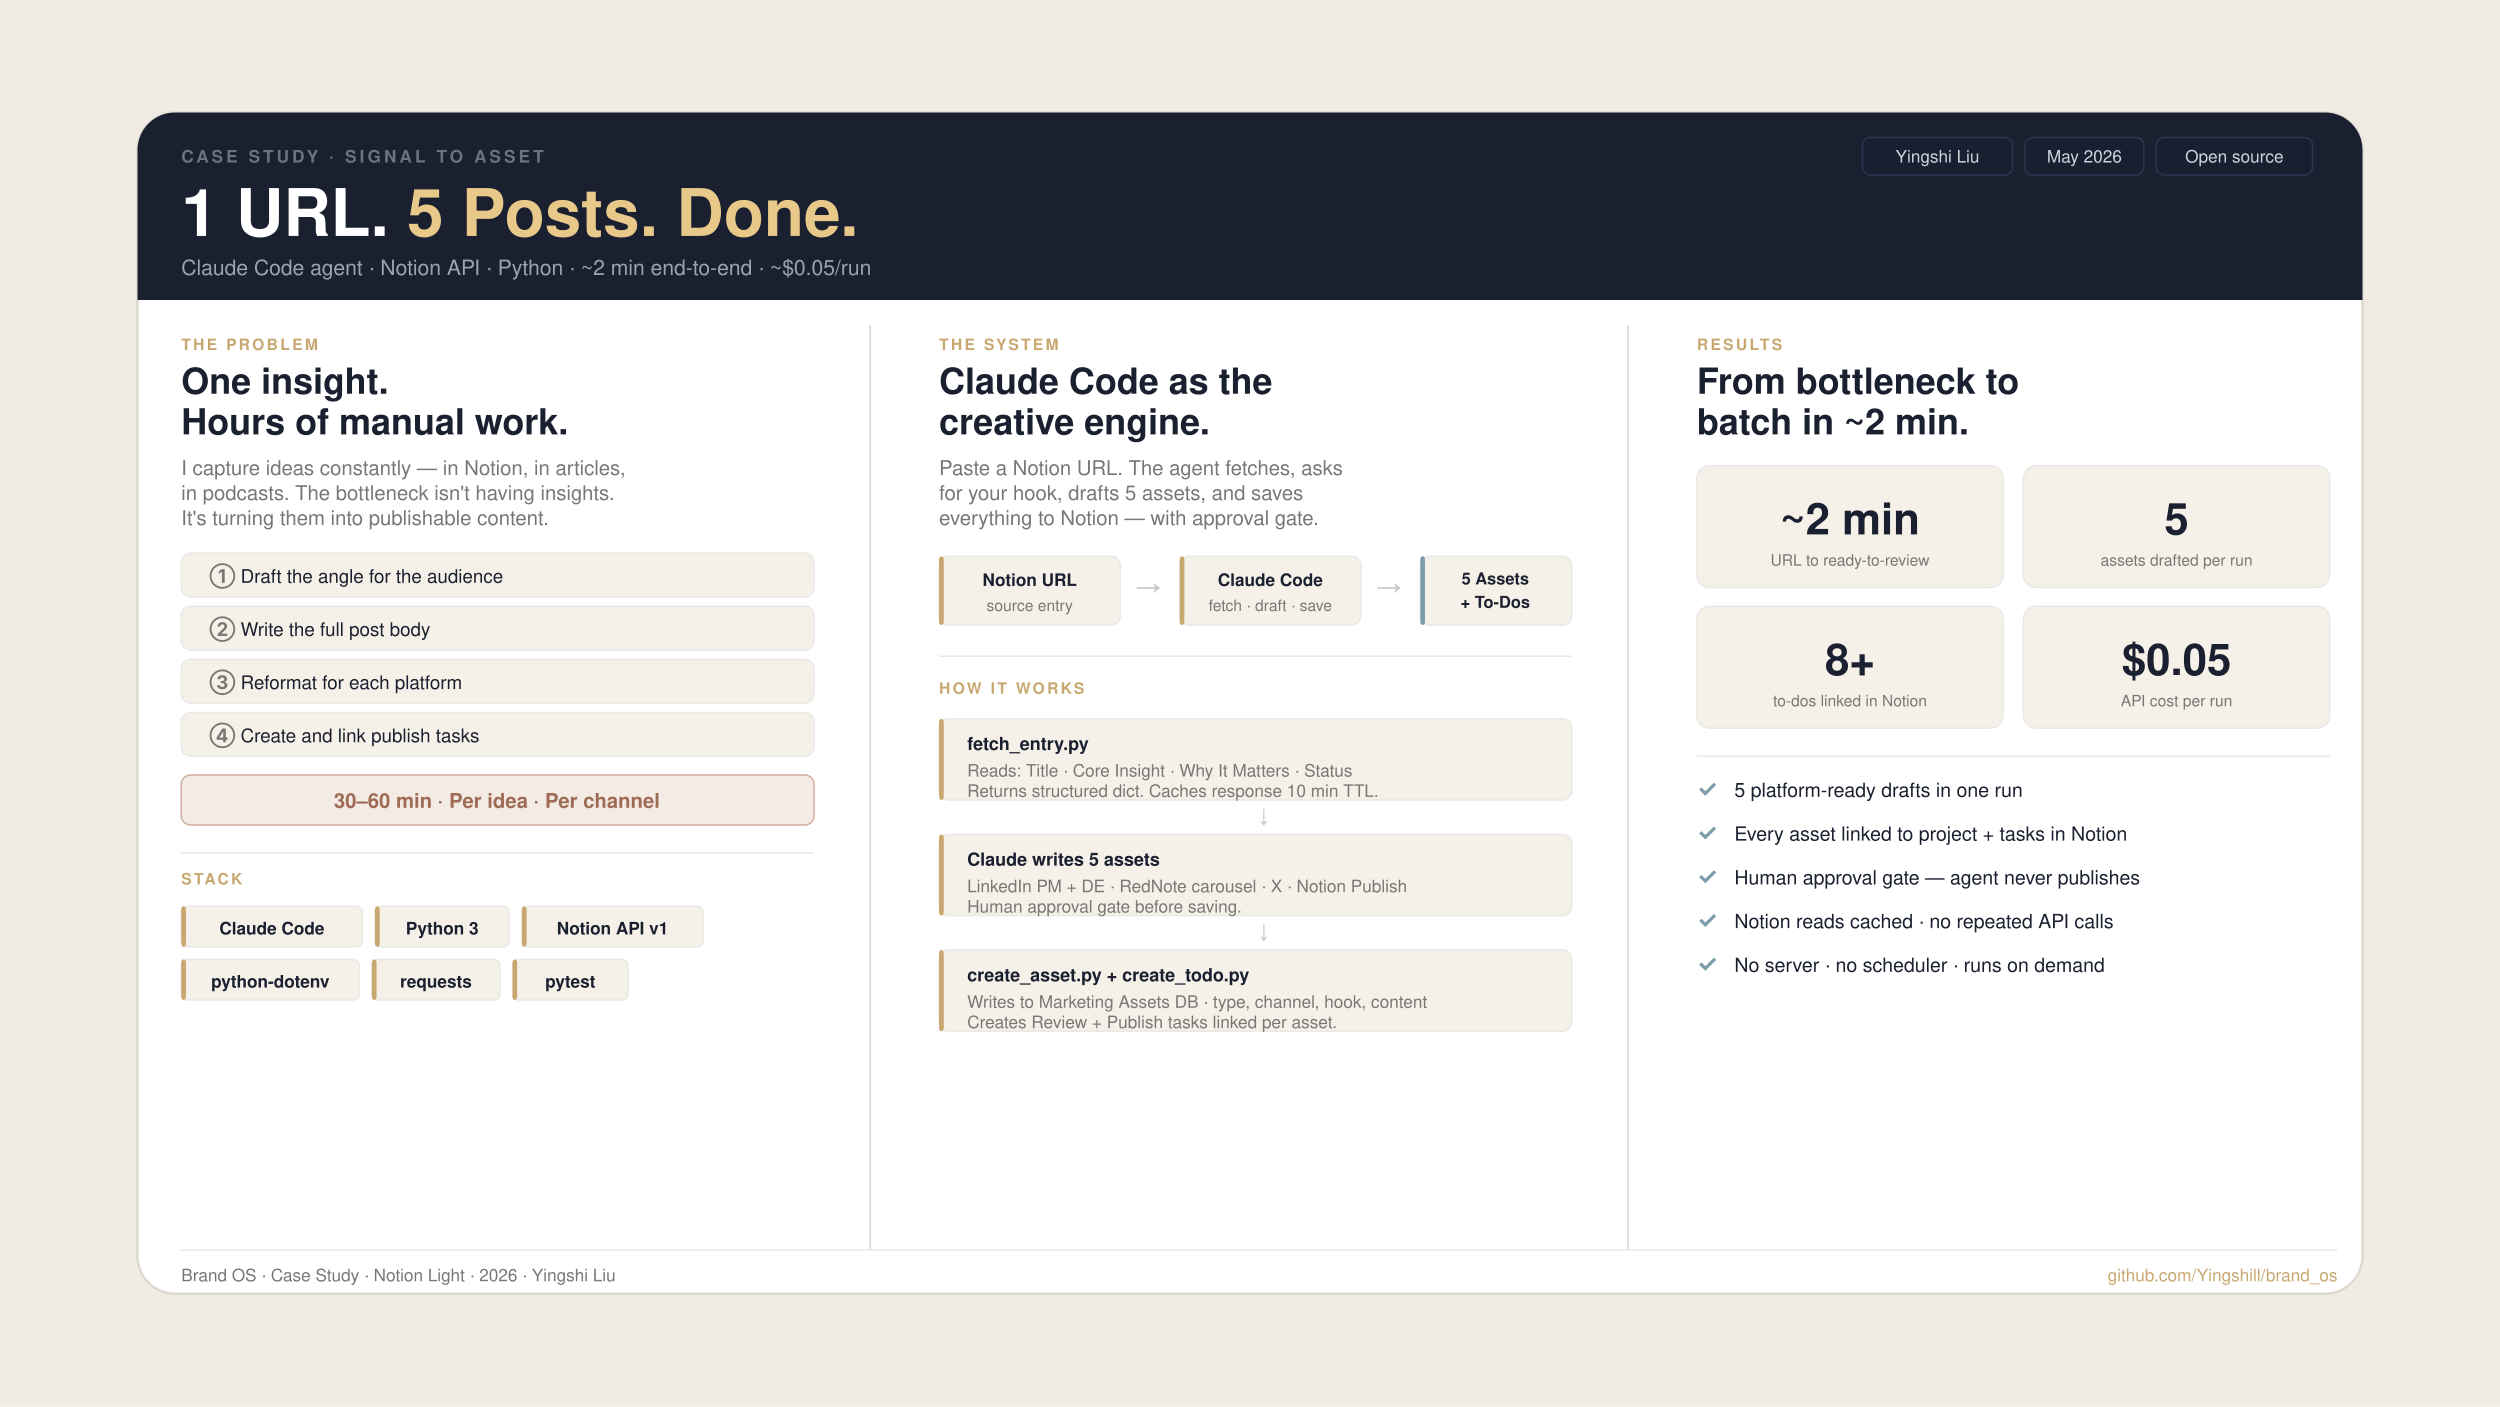
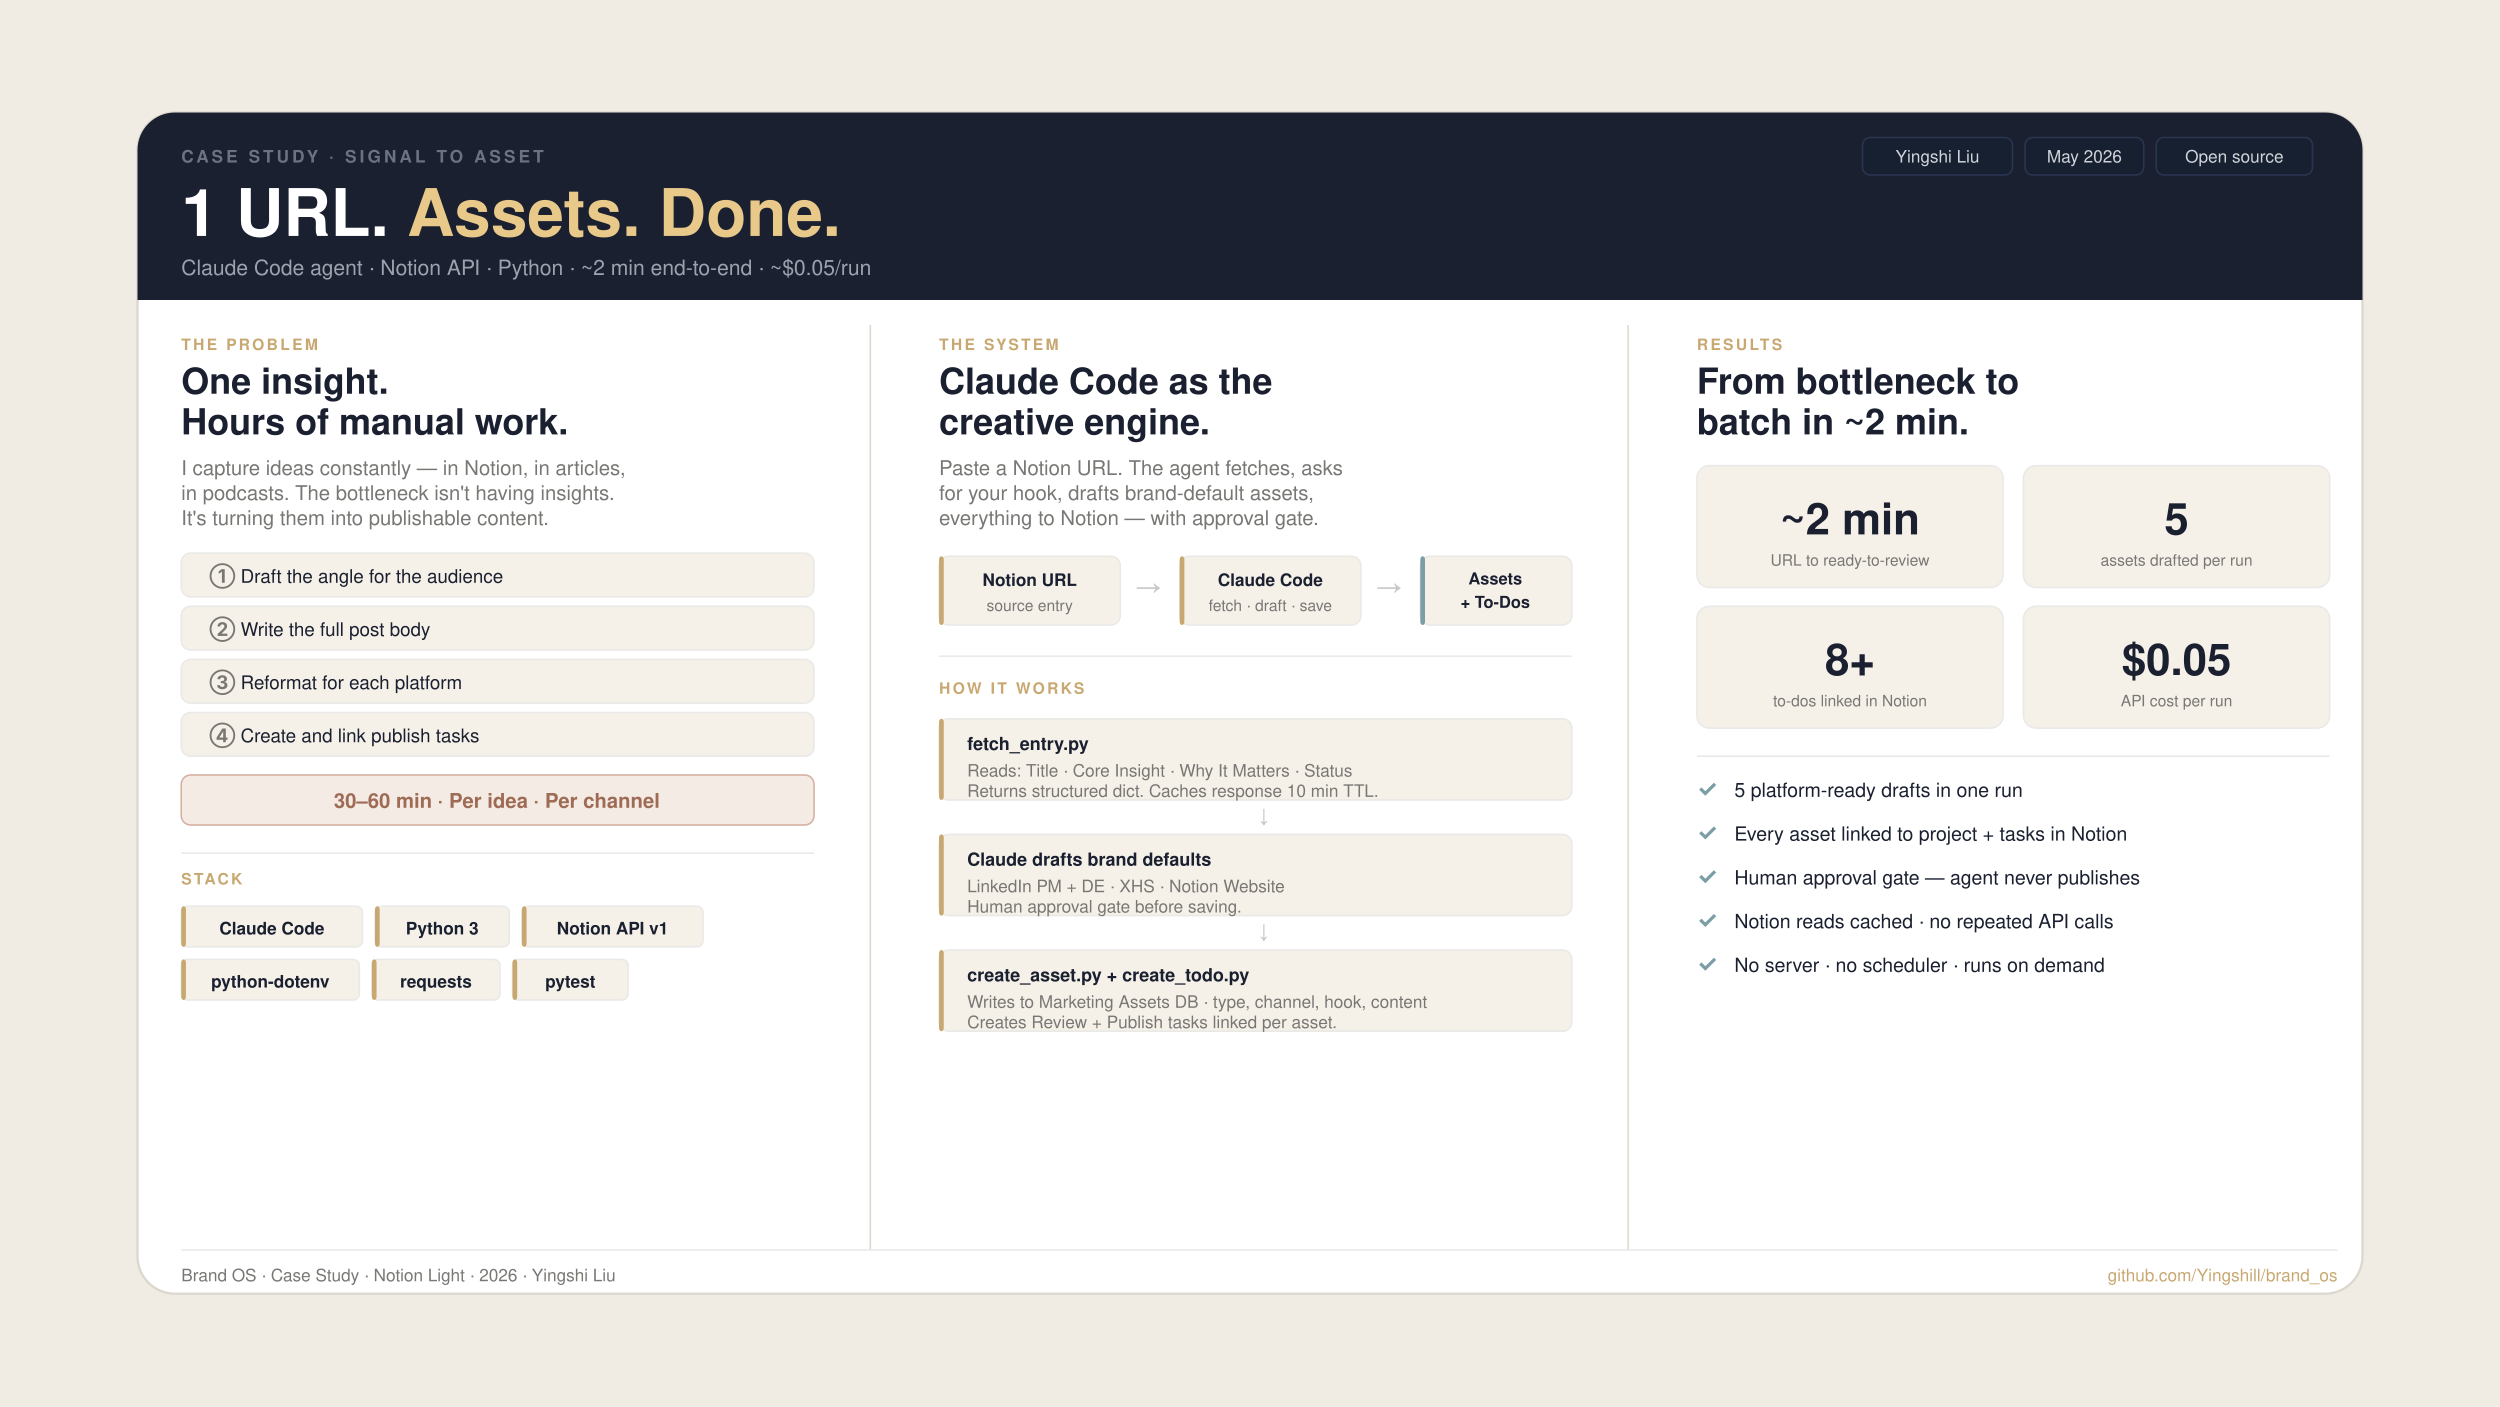
<svg xmlns="http://www.w3.org/2000/svg" width="1600" height="900" viewBox="0 0 1600 900" font-family="-apple-system,BlinkMacSystemFont,'Segoe UI',Helvetica,Arial,sans-serif">
  <rect width="1600" height="900" fill="#F0ECE3" />
  <defs>
    <clipPath id="card-clip">
      <rect x="88" y="72" width="1424" height="756" rx="24" />
    </clipPath>
  </defs>
  <rect x="88" y="72" width="1424" height="756" rx="24" fill="#ffffff" stroke="#DDD8CF" stroke-width="1.5" />
  <rect x="88" y="72" width="1424" height="120" fill="#1A2030" clip-path="url(#card-clip)" />
  <text x="116" y="104" font-size="11" font-weight="600" fill="#6B7280" letter-spacing="2">CASE STUDY · SIGNAL TO ASSET</text>
-   <text x="116" y="151" font-size="42" font-weight="800" fill="#ffffff">1 URL. <tspan fill="#E8C98A">5 Posts. Done.</tspan>
+   <text x="116" y="151" font-size="42" font-weight="800" fill="#ffffff">1 URL. <tspan fill="#E8C98A">Assets. Done.</tspan>
  </text>
  <text x="116" y="176" font-size="13.5" fill="#9CA3AF">Claude Code agent · Notion API · Python · ~2 min end-to-end · ~$0.05/run</text>
  <rect x="1192" y="88" width="96" height="24" rx="5" fill="#162030" stroke="#2A3550" stroke-width="1" />
  <text x="1240" y="104" font-size="11" fill="#D1D5DB" text-anchor="middle">Yingshi Liu</text>
  <rect x="1296" y="88" width="76" height="24" rx="5" fill="#162030" stroke="#2A3550" stroke-width="1" />
  <text x="1334" y="104" font-size="11" fill="#D1D5DB" text-anchor="middle">May 2026</text>
  <rect x="1380" y="88" width="100" height="24" rx="5" fill="#162030" stroke="#2A3550" stroke-width="1" />
  <text x="1430" y="104" font-size="11" fill="#D1D5DB" text-anchor="middle">Open source</text>
  <line x1="557" y1="208" x2="557" y2="800" stroke="#DDD8CF" stroke-width="1" />
  <line x1="1042" y1="208" x2="1042" y2="800" stroke="#DDD8CF" stroke-width="1" />
  <text x="116" y="224" font-size="10" font-weight="700" fill="#C8A870" letter-spacing="1.5">THE PROBLEM</text>
  <text x="116" y="252" font-size="23" font-weight="700" fill="#1A2030">One insight.</text>
  <text x="116" y="278" font-size="23" font-weight="700" fill="#1A2030">Hours of manual work.</text>
  <text x="116" y="304" font-size="13" fill="#787774">I capture ideas constantly — in Notion, in articles,</text>
  <text x="116" y="320" font-size="13" fill="#787774">in podcasts. The bottleneck isn't having insights.</text>
  <text x="116" y="336" font-size="13" fill="#787774">It's turning them into publishable content.</text>
  <rect x="116" y="354" width="405" height="28" rx="6" fill="#F5F0E8" stroke="#e9e9e7" stroke-width="1" />
  <text x="134" y="373" font-size="12" font-weight="700" fill="#787774">①</text>
  <text x="154" y="373" font-size="12" fill="#1A2030">Draft the angle for the audience</text>
  <rect x="116" y="388" width="405" height="28" rx="6" fill="#F5F0E8" stroke="#e9e9e7" stroke-width="1" />
  <text x="134" y="407" font-size="12" font-weight="700" fill="#787774">②</text>
  <text x="154" y="407" font-size="12" fill="#1A2030">Write the full post body</text>
  <rect x="116" y="422" width="405" height="28" rx="6" fill="#F5F0E8" stroke="#e9e9e7" stroke-width="1" />
  <text x="134" y="441" font-size="12" font-weight="700" fill="#787774">③</text>
  <text x="154" y="441" font-size="12" fill="#1A2030">Reformat for each platform</text>
  <rect x="116" y="456" width="405" height="28" rx="6" fill="#F5F0E8" stroke="#e9e9e7" stroke-width="1" />
  <text x="134" y="475" font-size="12" font-weight="700" fill="#787774">④</text>
  <text x="154" y="475" font-size="12" fill="#1A2030">Create and link publish tasks</text>
  <rect x="116" y="496" width="405" height="32" rx="6" fill="#F5EBE5" stroke="#D4B0A0" stroke-width="1" />
  <text x="318" y="517" font-size="13" font-weight="700" fill="#9E6B55" text-anchor="middle">30–60 min · Per idea · Per channel</text>
  <line x1="116" y1="546" x2="521" y2="546" stroke="#e9e9e7" stroke-width="1" />
  <text x="116" y="566" font-size="10" font-weight="700" fill="#C8A870" letter-spacing="1.5">STACK</text>
  <rect x="116" y="580" width="116" height="26" rx="4" fill="#F5F0E8" stroke="#e9e9e7" stroke-width="1" />
  <rect x="116" y="580" width="3" height="26" rx="2" fill="#C8A870" />
  <text x="174" y="598" font-size="11" font-weight="600" fill="#1A2030" text-anchor="middle">Claude Code</text>
  <rect x="240" y="580" width="86" height="26" rx="4" fill="#F5F0E8" stroke="#e9e9e7" stroke-width="1" />
  <rect x="240" y="580" width="3" height="26" rx="2" fill="#C8A870" />
  <text x="283" y="598" font-size="11" font-weight="600" fill="#1A2030" text-anchor="middle">Python 3</text>
  <rect x="334" y="580" width="116" height="26" rx="4" fill="#F5F0E8" stroke="#e9e9e7" stroke-width="1" />
  <rect x="334" y="580" width="3" height="26" rx="2" fill="#C8A870" />
  <text x="392" y="598" font-size="11" font-weight="600" fill="#1A2030" text-anchor="middle">Notion API v1</text>
  <rect x="116" y="614" width="114" height="26" rx="4" fill="#F5F0E8" stroke="#e9e9e7" stroke-width="1" />
  <rect x="116" y="614" width="3" height="26" rx="2" fill="#C8A870" />
  <text x="173" y="632" font-size="11" font-weight="600" fill="#1A2030" text-anchor="middle">python-dotenv</text>
  <rect x="238" y="614" width="82" height="26" rx="4" fill="#F5F0E8" stroke="#e9e9e7" stroke-width="1" />
  <rect x="238" y="614" width="3" height="26" rx="2" fill="#C8A870" />
  <text x="279" y="632" font-size="11" font-weight="600" fill="#1A2030" text-anchor="middle">requests</text>
  <rect x="328" y="614" width="74" height="26" rx="4" fill="#F5F0E8" stroke="#e9e9e7" stroke-width="1" />
  <rect x="328" y="614" width="3" height="26" rx="2" fill="#C8A870" />
  <text x="365" y="632" font-size="11" font-weight="600" fill="#1A2030" text-anchor="middle">pytest</text>
  <text x="601" y="224" font-size="10" font-weight="700" fill="#C8A870" letter-spacing="1.5">THE SYSTEM</text>
  <text x="601" y="252" font-size="23" font-weight="700" fill="#1A2030">Claude Code as the</text>
  <text x="601" y="278" font-size="23" font-weight="700" fill="#1A2030">creative engine.</text>
  <text x="601" y="304" font-size="13" fill="#787774">Paste a Notion URL. The agent fetches, asks</text>
-   <text x="601" y="320" font-size="13" fill="#787774">for your hook, drafts 5 assets, and saves</text>
+   <text x="601" y="320" font-size="13" fill="#787774">for your hook, drafts brand-default assets,</text>
  <text x="601" y="336" font-size="13" fill="#787774">everything to Notion — with approval gate.</text>
  <rect x="601" y="356" width="116" height="44" rx="6" fill="#F5F0E8" stroke="#e9e9e7" stroke-width="1" />
  <rect x="601" y="356" width="3" height="44" rx="2" fill="#C8A870" />
  <text x="659" y="375" font-size="11" font-weight="700" fill="#1A2030" text-anchor="middle">Notion URL</text>
  <text x="659" y="391" font-size="10" fill="#787774" text-anchor="middle">source entry</text>
  <text x="735" y="382" font-size="18" fill="#c9c8c7" text-anchor="middle">→</text>
  <rect x="755" y="356" width="116" height="44" rx="6" fill="#F5F0E8" stroke="#e9e9e7" stroke-width="1" />
  <rect x="755" y="356" width="3" height="44" rx="2" fill="#C8A870" />
  <text x="813" y="375" font-size="11" font-weight="700" fill="#1A2030" text-anchor="middle">Claude Code</text>
  <text x="813" y="391" font-size="10" fill="#787774" text-anchor="middle">fetch · draft · save</text>
  <text x="889" y="382" font-size="18" fill="#c9c8c7" text-anchor="middle">→</text>
  <rect x="909" y="356" width="97" height="44" rx="6" fill="#F5F0E8" stroke="#e9e9e7" stroke-width="1" />
  <rect x="909" y="356" width="3" height="44" rx="2" fill="#7B9EA6" />
-   <text x="957" y="374" font-size="10.5" font-weight="700" fill="#1A2030" text-anchor="middle">5 Assets</text>
+   <text x="957" y="374" font-size="10.5" font-weight="700" fill="#1A2030" text-anchor="middle">Assets</text>
  <text x="957" y="389" font-size="10.5" font-weight="700" fill="#1A2030" text-anchor="middle">+ To-Dos</text>
  <line x1="601" y1="420" x2="1006" y2="420" stroke="#e9e9e7" stroke-width="1" />
  <text x="601" y="444" font-size="10" font-weight="700" fill="#C8A870" letter-spacing="1.5">HOW IT WORKS</text>
  <rect x="601" y="460" width="405" height="52" rx="6" fill="#F5F0E8" stroke="#e9e9e7" stroke-width="1" />
  <rect x="601" y="460" width="3" height="52" rx="2" fill="#C8A870" />
  <text x="619" y="480" font-size="11.5" font-weight="700" fill="#1A2030">fetch_entry.py</text>
  <text x="619" y="497" font-size="11" fill="#787774">Reads: Title · Core Insight · Why It Matters · Status</text>
  <text x="619" y="510" font-size="11" fill="#787774">Returns structured dict. Caches response 10 min TTL.</text>
  <text x="809" y="527" font-size="13" fill="#c9c8c7" text-anchor="middle">↓</text>
  <rect x="601" y="534" width="405" height="52" rx="6" fill="#F5F0E8" stroke="#e9e9e7" stroke-width="1" />
  <rect x="601" y="534" width="3" height="52" rx="2" fill="#C8A870" />
-   <text x="619" y="554" font-size="11.5" font-weight="700" fill="#1A2030">Claude writes 5 assets</text>
-   <text x="619" y="571" font-size="11" fill="#787774">LinkedIn PM + DE · RedNote carousel · X · Notion Publish</text>
+   <text x="619" y="554" font-size="11.5" font-weight="700" fill="#1A2030">Claude drafts brand defaults</text>
+   <text x="619" y="571" font-size="11" fill="#787774">LinkedIn PM + DE · XHS · Notion Website</text>
  <text x="619" y="584" font-size="11" fill="#787774">Human approval gate before saving.</text>
  <text x="809" y="601" font-size="13" fill="#c9c8c7" text-anchor="middle">↓</text>
  <rect x="601" y="608" width="405" height="52" rx="6" fill="#F5F0E8" stroke="#e9e9e7" stroke-width="1" />
  <rect x="601" y="608" width="3" height="52" rx="2" fill="#C8A870" />
  <text x="619" y="628" font-size="11.5" font-weight="700" fill="#1A2030">create_asset.py + create_todo.py</text>
  <text x="619" y="645" font-size="11" fill="#787774">Writes to Marketing Assets DB · type, channel, hook, content</text>
  <text x="619" y="658" font-size="11" fill="#787774">Creates Review + Publish tasks linked per asset.</text>
  <text x="1086" y="224" font-size="10" font-weight="700" fill="#C8A870" letter-spacing="1.5">RESULTS</text>
  <text x="1086" y="252" font-size="23" font-weight="700" fill="#1A2030">From bottleneck to</text>
  <text x="1086" y="278" font-size="23" font-weight="700" fill="#1A2030">batch in ~2 min.</text>
  <rect x="1086" y="298" width="196" height="78" rx="8" fill="#F5F0E8" stroke="#e9e9e7" stroke-width="1" />
  <text x="1184" y="342" font-size="28" font-weight="800" fill="#1A2030" text-anchor="middle">~2 min</text>
  <text x="1184" y="362" font-size="10" fill="#787774" text-anchor="middle">URL to ready-to-review</text>
  <rect x="1295" y="298" width="196" height="78" rx="8" fill="#F5F0E8" stroke="#e9e9e7" stroke-width="1" />
  <text x="1393" y="342" font-size="28" font-weight="800" fill="#1A2030" text-anchor="middle">5</text>
  <text x="1393" y="362" font-size="10" fill="#787774" text-anchor="middle">assets drafted per run</text>
  <rect x="1086" y="388" width="196" height="78" rx="8" fill="#F5F0E8" stroke="#e9e9e7" stroke-width="1" />
  <text x="1184" y="432" font-size="28" font-weight="800" fill="#1A2030" text-anchor="middle">8+</text>
  <text x="1184" y="452" font-size="10" fill="#787774" text-anchor="middle">to-dos linked in Notion</text>
  <rect x="1295" y="388" width="196" height="78" rx="8" fill="#F5F0E8" stroke="#e9e9e7" stroke-width="1" />
  <text x="1393" y="432" font-size="28" font-weight="800" fill="#1A2030" text-anchor="middle">$0.05</text>
  <text x="1393" y="452" font-size="10" fill="#787774" text-anchor="middle">API cost per run</text>
  <line x1="1086" y1="484" x2="1491" y2="484" stroke="#e9e9e7" stroke-width="1" />
  <text x="1086" y="510" font-size="15" font-weight="700" fill="#7B9EA6">✓</text>
  <text x="1110" y="510" font-size="12.5" fill="#1A2030">5 platform-ready drafts in one run</text>
  <text x="1086" y="538" font-size="15" font-weight="700" fill="#7B9EA6">✓</text>
  <text x="1110" y="538" font-size="12.5" fill="#1A2030">Every asset linked to project + tasks in Notion</text>
  <text x="1086" y="566" font-size="15" font-weight="700" fill="#7B9EA6">✓</text>
  <text x="1110" y="566" font-size="12.5" fill="#1A2030">Human approval gate — agent never publishes</text>
  <text x="1086" y="594" font-size="15" font-weight="700" fill="#7B9EA6">✓</text>
  <text x="1110" y="594" font-size="12.5" fill="#1A2030">Notion reads cached · no repeated API calls</text>
  <text x="1086" y="622" font-size="15" font-weight="700" fill="#7B9EA6">✓</text>
  <text x="1110" y="622" font-size="12.5" fill="#1A2030">No server · no scheduler · runs on demand</text>
  <line x1="116" y1="800" x2="1496" y2="800" stroke="#e9e9e7" stroke-width="1" />
  <text x="116" y="820" font-size="11" fill="#787774">Brand OS · Case Study · Notion Light · 2026 · Yingshi Liu</text>
  <text x="1496" y="820" font-size="11" fill="#C8A870" text-anchor="end">github.com/Yingshill/brand_os</text>
</svg>
